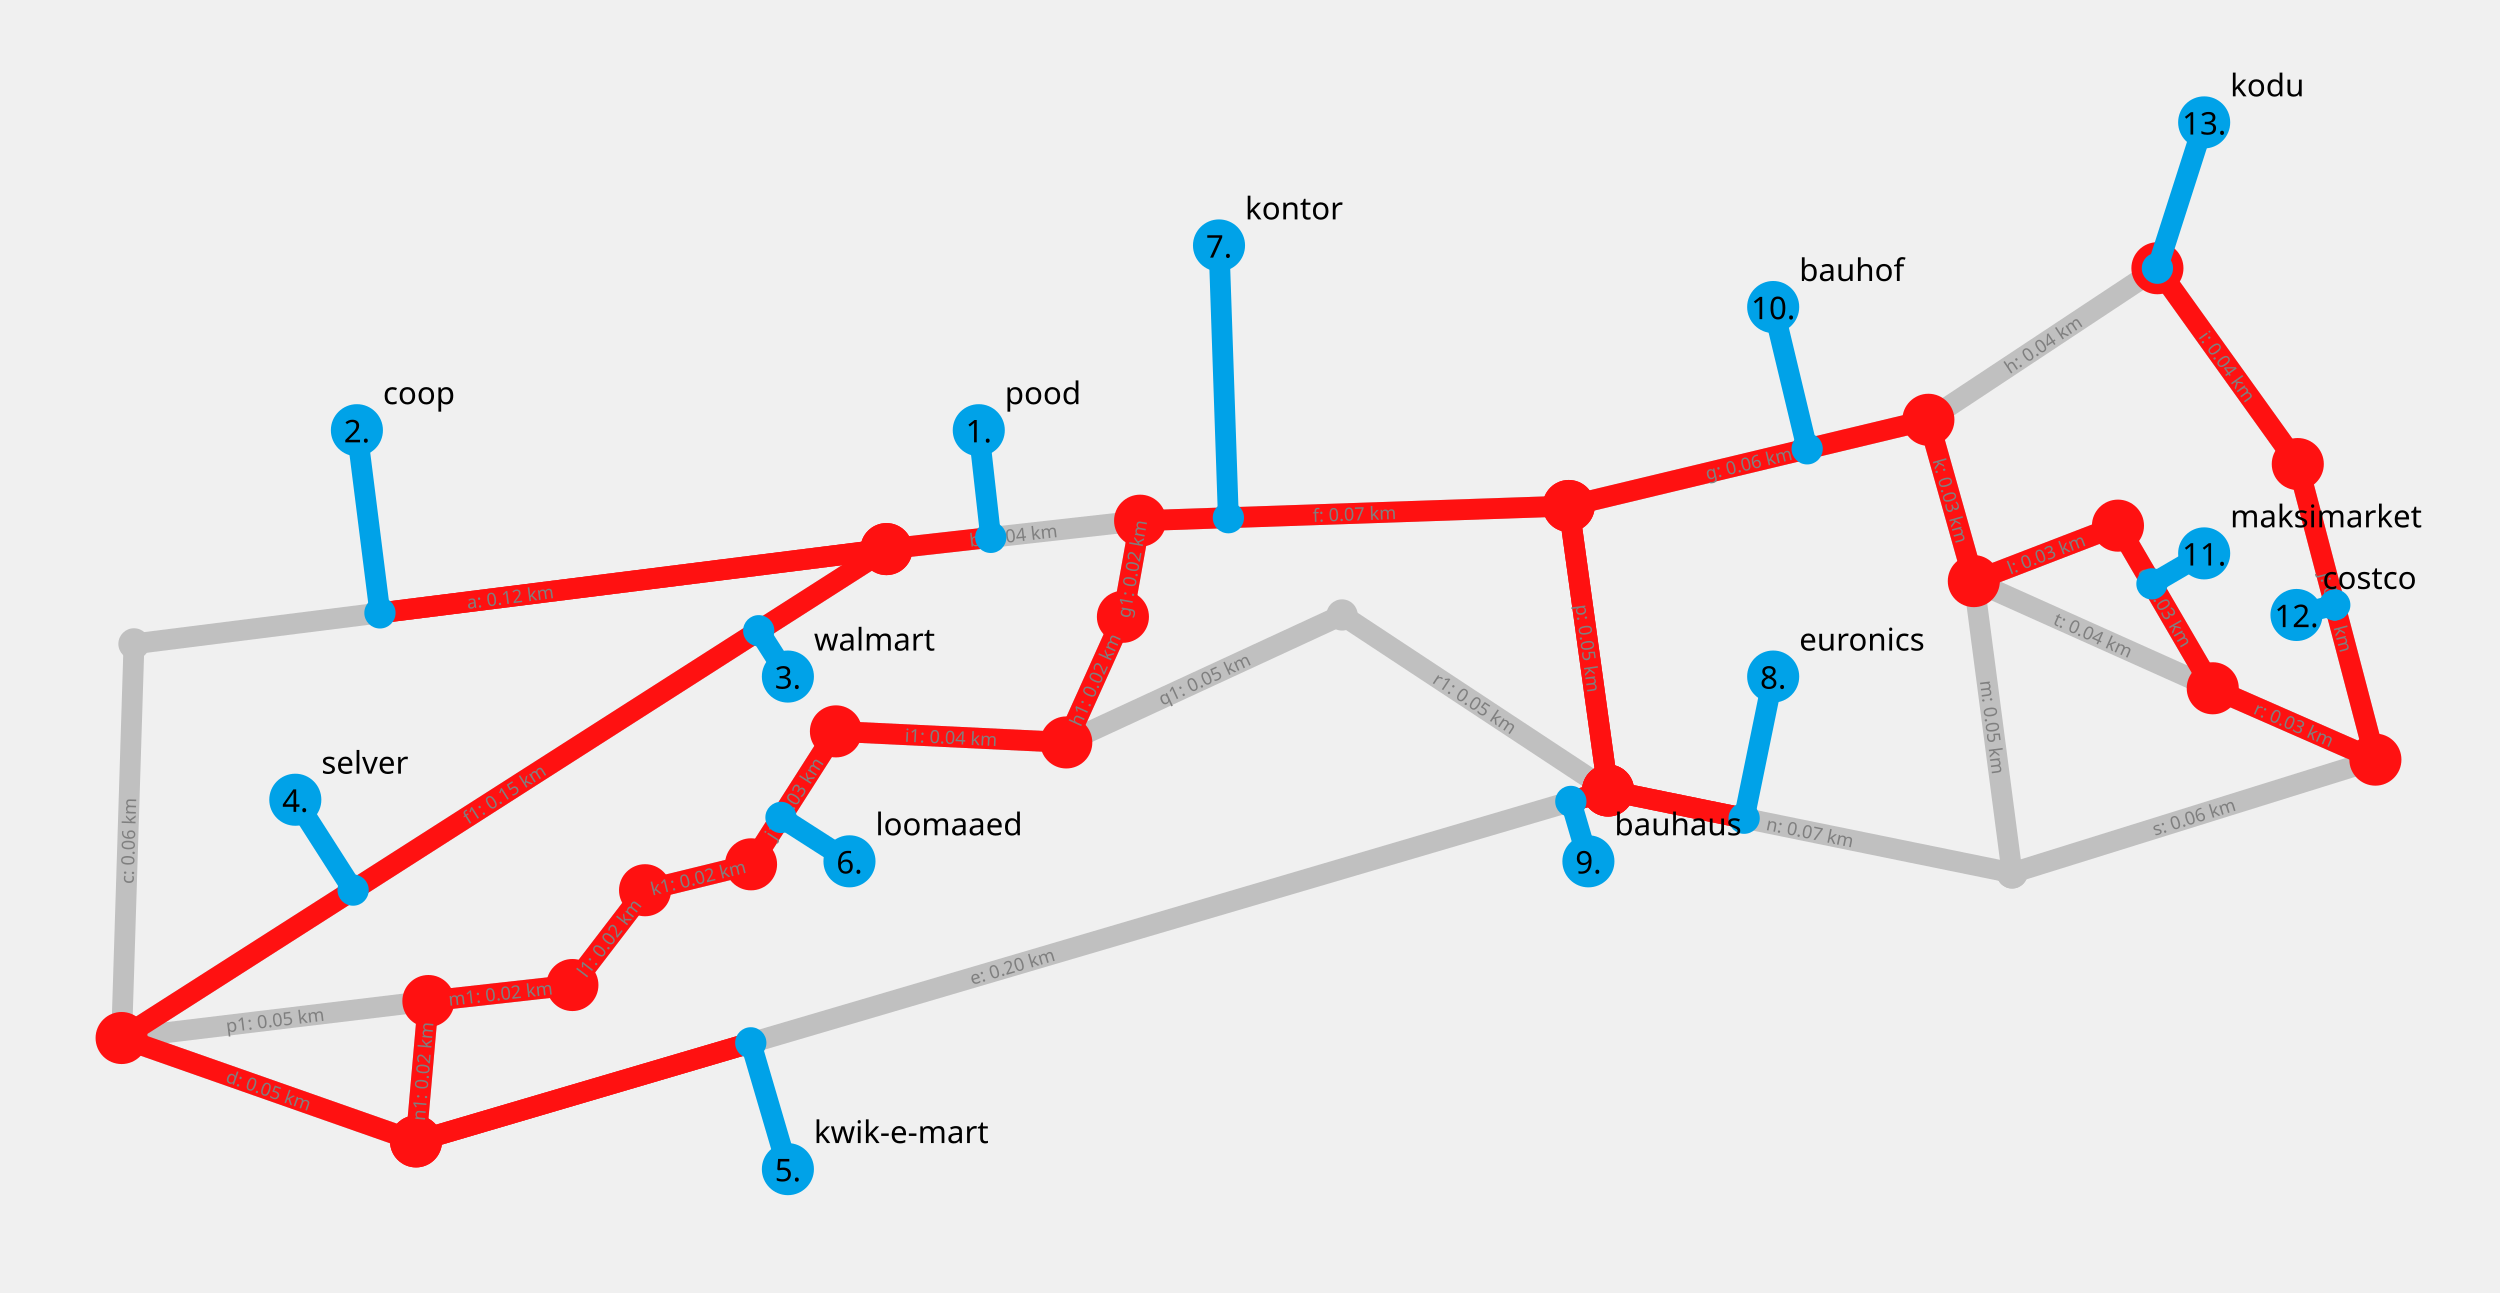
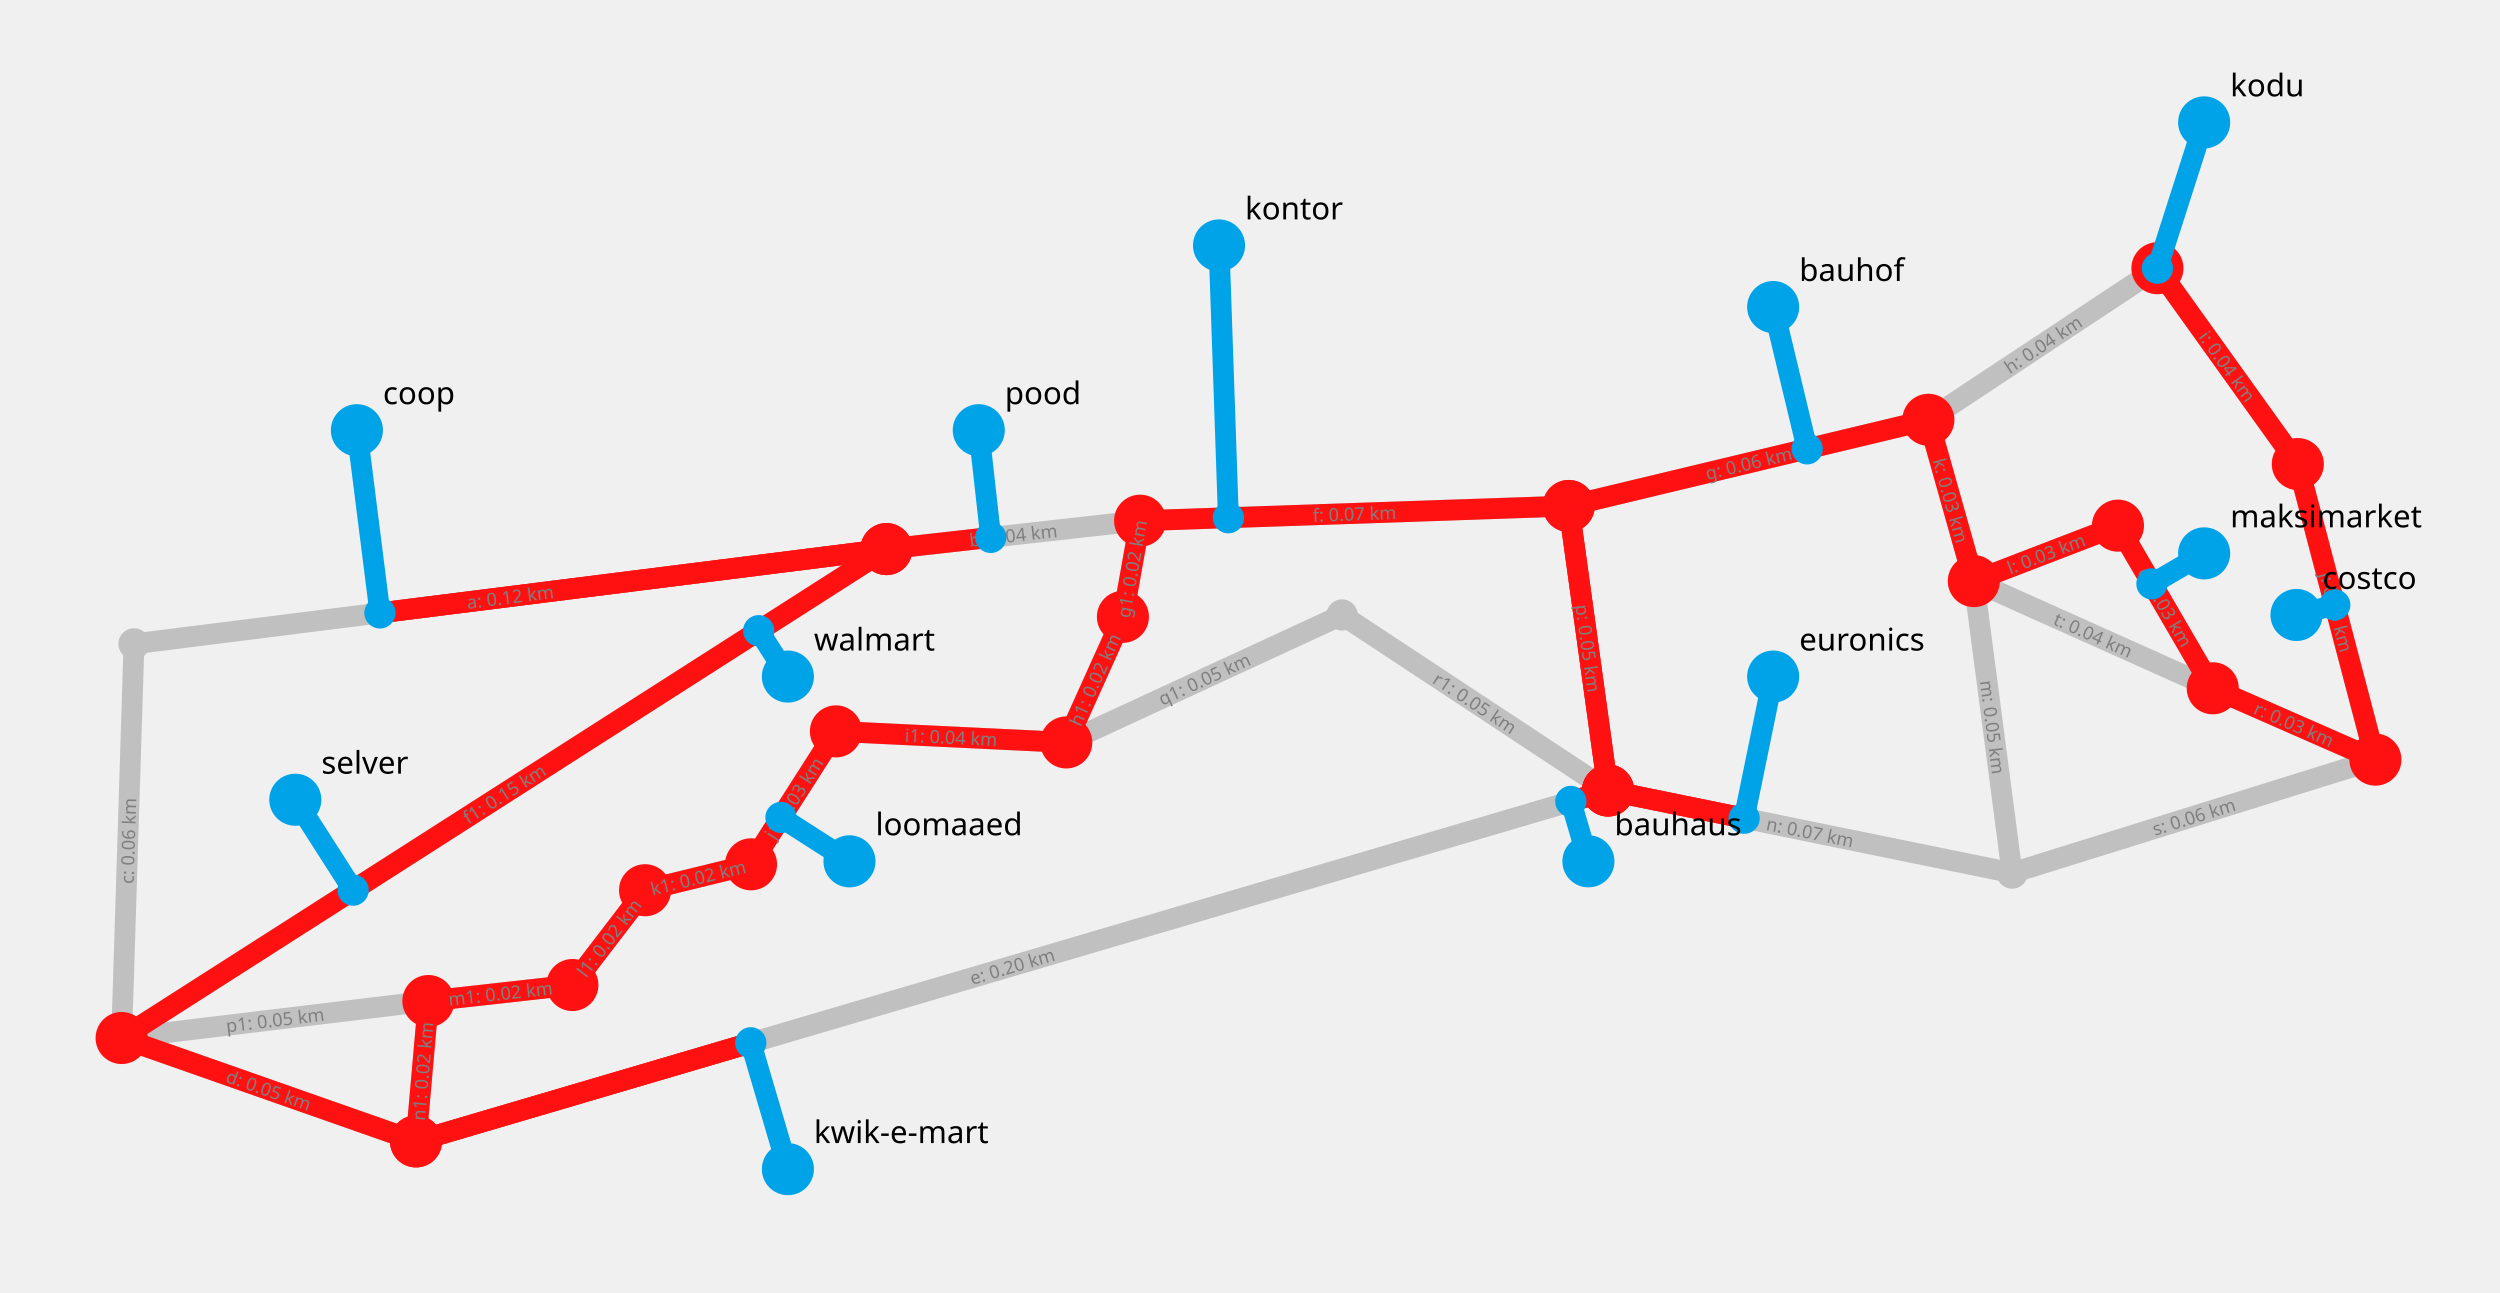
<svg xmlns="http://www.w3.org/2000/svg" version="1.1" width="1920" height="993" viewBox="-747 -425 1920 993" font-family="Hermit">
  <rect x="-747" y="-425" width="100%" height="100%" fill="rgb(240, 240, 240)" />
  <line x1="128.6" y1="-25.1" x2="457.8" y2="-36.4" style="stroke:rgb(192, 192, 192);stroke-width:16" />
  <circle cx="128.6" cy="-25.1" r="12" fill="rgb(192, 192, 192)" />
  <circle cx="457.8" cy="-36.4" r="12" fill="rgb(192, 192, 192)" />
  <line x1="457.8" y1="-36.4" x2="734.0" y2="-102.6" style="stroke:rgb(192, 192, 192);stroke-width:16" />
  <circle cx="734.0" cy="-102.6" r="12" fill="rgb(192, 192, 192)" />
  <line x1="734.0" y1="-102.6" x2="909.9" y2="-219.0" style="stroke:rgb(192, 192, 192);stroke-width:16" />
  <circle cx="909.9" cy="-219.0" r="12" fill="rgb(192, 192, 192)" />
  <line x1="909.9" y1="-219.0" x2="1017.7" y2="-68.6" style="stroke:rgb(192, 192, 192);stroke-width:16" />
  <circle cx="1017.7" cy="-68.6" r="12" fill="rgb(192, 192, 192)" />
  <line x1="1017.7" y1="-68.6" x2="1077.3" y2="158.4" style="stroke:rgb(192, 192, 192);stroke-width:16" />
  <circle cx="1077.3" cy="158.4" r="12" fill="rgb(192, 192, 192)" />
  <line x1="734.0" y1="-102.6" x2="768.9" y2="21.3" style="stroke:rgb(192, 192, 192);stroke-width:16" />
  <circle cx="768.9" cy="21.3" r="12" fill="rgb(192, 192, 192)" />
  <line x1="768.9" y1="21.3" x2="879.6" y2="-21.3" style="stroke:rgb(192, 192, 192);stroke-width:16" />
  <circle cx="879.6" cy="-21.3" r="12" fill="rgb(192, 192, 192)" />
  <line x1="768.9" y1="21.3" x2="798.3" y2="245.4" style="stroke:rgb(192, 192, 192);stroke-width:16" />
  <circle cx="798.3" cy="245.4" r="12" fill="rgb(192, 192, 192)" />
  <line x1="798.3" y1="245.4" x2="488.0" y2="182.1" style="stroke:rgb(192, 192, 192);stroke-width:16" />
  <circle cx="488.0" cy="182.1" r="12" fill="rgb(192, 192, 192)" />
  <line x1="488.0" y1="182.1" x2="457.8" y2="-36.4" style="stroke:rgb(192, 192, 192);stroke-width:16" />
  <circle cx="457.8" cy="-36.4" r="12" fill="rgb(192, 192, 192)" />
  <line x1="879.6" y1="-21.3" x2="952.4" y2="103.6" style="stroke:rgb(192, 192, 192);stroke-width:16" />
  <circle cx="952.4" cy="103.6" r="12" fill="rgb(192, 192, 192)" />
  <line x1="952.4" y1="103.6" x2="1077.3" y2="158.4" style="stroke:rgb(192, 192, 192);stroke-width:16" />
  <circle cx="1077.3" cy="158.4" r="12" fill="rgb(192, 192, 192)" />
  <line x1="1077.3" y1="158.4" x2="798.3" y2="245.4" style="stroke:rgb(192, 192, 192);stroke-width:16" />
  <circle cx="798.3" cy="245.4" r="12" fill="rgb(192, 192, 192)" />
  <line x1="952.4" y1="103.6" x2="768.9" y2="21.3" style="stroke:rgb(192, 192, 192);stroke-width:16" />
  <circle cx="768.9" cy="21.3" r="12" fill="rgb(192, 192, 192)" />
  <line x1="-644.1" y1="69.5" x2="-66.2" y2="-3.3" style="stroke:rgb(192, 192, 192);stroke-width:16" />
  <circle cx="-66.2" cy="-3.3" r="12" fill="rgb(192, 192, 192)" />
  <line x1="-66.2" y1="-3.3" x2="128.6" y2="-25.1" style="stroke:rgb(192, 192, 192);stroke-width:16" />
  <circle cx="128.6" cy="-25.1" r="12" fill="rgb(192, 192, 192)" />
  <line x1="-653.6" y1="372.2" x2="-644.1" y2="69.5" style="stroke:rgb(192, 192, 192);stroke-width:16" />
  <circle cx="-644.1" cy="69.5" r="12" fill="rgb(192, 192, 192)" />
  <line x1="-653.6" y1="372.2" x2="-427.5" y2="451.6" style="stroke:rgb(192, 192, 192);stroke-width:16" />
  <circle cx="-427.5" cy="451.6" r="12" fill="rgb(192, 192, 192)" />
  <line x1="-427.5" y1="451.6" x2="488.0" y2="182.1" style="stroke:rgb(192, 192, 192);stroke-width:16" />
  <circle cx="488.0" cy="182.1" r="12" fill="rgb(192, 192, 192)" />
  <line x1="-66.2" y1="-3.3" x2="-653.6" y2="372.2" style="stroke:rgb(192, 192, 192);stroke-width:16" />
  <circle cx="-653.6" cy="372.2" r="12" fill="rgb(192, 192, 192)" />
  <line x1="128.6" y1="-25.1" x2="115.4" y2="48.7" style="stroke:rgb(192, 192, 192);stroke-width:16" />
  <circle cx="115.4" cy="48.7" r="12" fill="rgb(192, 192, 192)" />
  <line x1="71.9" y1="145.2" x2="115.4" y2="48.7" style="stroke:rgb(192, 192, 192);stroke-width:16" />
  <circle cx="115.4" cy="48.7" r="12" fill="rgb(192, 192, 192)" />
  <line x1="-105.0" y1="136.7" x2="71.9" y2="145.2" style="stroke:rgb(192, 192, 192);stroke-width:16" />
  <circle cx="71.9" cy="145.2" r="12" fill="rgb(192, 192, 192)" />
  <line x1="-105.0" y1="136.7" x2="-170.2" y2="238.8" style="stroke:rgb(192, 192, 192);stroke-width:16" />
  <circle cx="-170.2" cy="238.8" r="12" fill="rgb(192, 192, 192)" />
  <line x1="-170.2" y1="238.8" x2="-251.6" y2="258.7" style="stroke:rgb(192, 192, 192);stroke-width:16" />
  <circle cx="-251.6" cy="258.7" r="12" fill="rgb(192, 192, 192)" />
  <line x1="-251.6" y1="258.7" x2="-307.4" y2="331.5" style="stroke:rgb(192, 192, 192);stroke-width:16" />
  <circle cx="-307.4" cy="331.5" r="12" fill="rgb(192, 192, 192)" />
  <line x1="-307.4" y1="331.5" x2="-418.0" y2="343.8" style="stroke:rgb(192, 192, 192);stroke-width:16" />
  <circle cx="-418.0" cy="343.8" r="12" fill="rgb(192, 192, 192)" />
  <line x1="-418.0" y1="343.8" x2="-427.5" y2="451.6" style="stroke:rgb(192, 192, 192);stroke-width:16" />
  <circle cx="-427.5" cy="451.6" r="12" fill="rgb(192, 192, 192)" />
  <line x1="-418.0" y1="343.8" x2="-653.6" y2="372.2" style="stroke:rgb(192, 192, 192);stroke-width:16" />
  <circle cx="-653.6" cy="372.2" r="12" fill="rgb(192, 192, 192)" />
  <line x1="71.9" y1="145.2" x2="283.7" y2="47.3" style="stroke:rgb(192, 192, 192);stroke-width:16" />
  <circle cx="283.7" cy="47.3" r="12" fill="rgb(192, 192, 192)" />
  <line x1="283.7" y1="47.3" x2="488.0" y2="182.1" style="stroke:rgb(192, 192, 192);stroke-width:16" />
  <circle cx="488.0" cy="182.1" r="12" fill="rgb(192, 192, 192)" />
  <line x1="13.9" y1="-12.3" x2="-66.2" y2="-3.3" style="stroke:rgb(255, 17, 17);stroke-width:16" />
  <circle cx="-66.2" cy="-3.3" r="20" fill="rgb(255, 17, 17)" />
  <line x1="-66.2" y1="-3.3" x2="-455.2" y2="45.7" style="stroke:rgb(255, 17, 17);stroke-width:16" />
  <line x1="-455.2" y1="45.7" x2="-66.2" y2="-3.3" style="stroke:rgb(255, 17, 17);stroke-width:16" />
  <circle cx="-66.2" cy="-3.3" r="20" fill="rgb(255, 17, 17)" />
  <line x1="-66.2" y1="-3.3" x2="-164.3" y2="59.4" style="stroke:rgb(255, 17, 17);stroke-width:16" />
  <line x1="-164.3" y1="59.4" x2="-475.8" y2="258.6" style="stroke:rgb(255, 17, 17);stroke-width:16" />
  <line x1="-475.8" y1="258.6" x2="-653.6" y2="372.2" style="stroke:rgb(255, 17, 17);stroke-width:16" />
  <circle cx="-653.6" cy="372.2" r="20" fill="rgb(255, 17, 17)" />
  <line x1="-653.6" y1="372.2" x2="-427.5" y2="451.6" style="stroke:rgb(255, 17, 17);stroke-width:16" />
  <circle cx="-427.5" cy="451.6" r="20" fill="rgb(255, 17, 17)" />
  <line x1="-427.5" y1="451.6" x2="-170.4" y2="375.9" style="stroke:rgb(255, 17, 17);stroke-width:16" />
  <line x1="-170.4" y1="375.9" x2="-427.5" y2="451.6" style="stroke:rgb(255, 17, 17);stroke-width:16" />
  <circle cx="-427.5" cy="451.6" r="20" fill="rgb(255, 17, 17)" />
  <line x1="-427.5" y1="451.6" x2="-418.0" y2="343.8" style="stroke:rgb(255, 17, 17);stroke-width:16" />
  <circle cx="-418.0" cy="343.8" r="20" fill="rgb(255, 17, 17)" />
  <line x1="-418.0" y1="343.8" x2="-307.4" y2="331.5" style="stroke:rgb(255, 17, 17);stroke-width:16" />
  <circle cx="-307.4" cy="331.5" r="20" fill="rgb(255, 17, 17)" />
  <line x1="-307.4" y1="331.5" x2="-251.6" y2="258.7" style="stroke:rgb(255, 17, 17);stroke-width:16" />
  <circle cx="-251.6" cy="258.7" r="20" fill="rgb(255, 17, 17)" />
  <line x1="-251.6" y1="258.7" x2="-170.2" y2="238.8" style="stroke:rgb(255, 17, 17);stroke-width:16" />
  <circle cx="-170.2" cy="238.8" r="20" fill="rgb(255, 17, 17)" />
  <line x1="-170.2" y1="238.8" x2="-147.2" y2="202.8" style="stroke:rgb(255, 17, 17);stroke-width:16" />
  <line x1="-147.2" y1="202.8" x2="-105.0" y2="136.7" style="stroke:rgb(255, 17, 17);stroke-width:16" />
  <circle cx="-105.0" cy="136.7" r="20" fill="rgb(255, 17, 17)" />
  <line x1="-105.0" y1="136.7" x2="71.9" y2="145.2" style="stroke:rgb(255, 17, 17);stroke-width:16" />
  <circle cx="71.9" cy="145.2" r="20" fill="rgb(255, 17, 17)" />
  <line x1="71.9" y1="145.2" x2="115.4" y2="48.7" style="stroke:rgb(255, 17, 17);stroke-width:16" />
  <circle cx="115.4" cy="48.7" r="20" fill="rgb(255, 17, 17)" />
  <line x1="115.4" y1="48.7" x2="128.6" y2="-25.1" style="stroke:rgb(255, 17, 17);stroke-width:16" />
  <circle cx="128.6" cy="-25.1" r="20" fill="rgb(255, 17, 17)" />
  <line x1="128.6" y1="-25.1" x2="196.4" y2="-27.4" style="stroke:rgb(255, 17, 17);stroke-width:16" />
  <line x1="196.4" y1="-27.4" x2="457.8" y2="-36.4" style="stroke:rgb(255, 17, 17);stroke-width:16" />
  <circle cx="457.8" cy="-36.4" r="20" fill="rgb(255, 17, 17)" />
  <line x1="457.8" y1="-36.4" x2="488.0" y2="182.1" style="stroke:rgb(255, 17, 17);stroke-width:16" />
  <circle cx="488.0" cy="182.1" r="20" fill="rgb(255, 17, 17)" />
  <line x1="488.0" y1="182.1" x2="592.5" y2="203.4" style="stroke:rgb(255, 17, 17);stroke-width:16" />
  <line x1="592.5" y1="203.4" x2="488.0" y2="182.1" style="stroke:rgb(255, 17, 17);stroke-width:16" />
  <circle cx="488.0" cy="182.1" r="20" fill="rgb(255, 17, 17)" />
  <line x1="488.0" y1="182.1" x2="459.4" y2="190.5" style="stroke:rgb(255, 17, 17);stroke-width:16" />
  <line x1="459.4" y1="190.5" x2="488.0" y2="182.1" style="stroke:rgb(255, 17, 17);stroke-width:16" />
  <circle cx="488.0" cy="182.1" r="20" fill="rgb(255, 17, 17)" />
  <line x1="488.0" y1="182.1" x2="457.8" y2="-36.4" style="stroke:rgb(255, 17, 17);stroke-width:16" />
  <circle cx="457.8" cy="-36.4" r="20" fill="rgb(255, 17, 17)" />
  <line x1="457.8" y1="-36.4" x2="640.9" y2="-80.3" style="stroke:rgb(255, 17, 17);stroke-width:16" />
  <line x1="640.9" y1="-80.3" x2="734.0" y2="-102.6" style="stroke:rgb(255, 17, 17);stroke-width:16" />
  <circle cx="734.0" cy="-102.6" r="20" fill="rgb(255, 17, 17)" />
  <line x1="734.0" y1="-102.6" x2="768.9" y2="21.3" style="stroke:rgb(255, 17, 17);stroke-width:16" />
  <circle cx="768.9" cy="21.3" r="20" fill="rgb(255, 17, 17)" />
  <line x1="768.9" y1="21.3" x2="879.6" y2="-21.3" style="stroke:rgb(255, 17, 17);stroke-width:16" />
  <circle cx="879.6" cy="-21.3" r="20" fill="rgb(255, 17, 17)" />
  <line x1="879.6" y1="-21.3" x2="905.7" y2="23.4" style="stroke:rgb(255, 17, 17);stroke-width:16" />
  <line x1="905.7" y1="23.4" x2="952.4" y2="103.6" style="stroke:rgb(255, 17, 17);stroke-width:16" />
  <circle cx="952.4" cy="103.6" r="20" fill="rgb(255, 17, 17)" />
  <line x1="952.4" y1="103.6" x2="1077.3" y2="158.4" style="stroke:rgb(255, 17, 17);stroke-width:16" />
  <circle cx="1077.3" cy="158.4" r="20" fill="rgb(255, 17, 17)" />
  <line x1="1077.3" y1="158.4" x2="1046.1" y2="39.6" style="stroke:rgb(255, 17, 17);stroke-width:16" />
  <line x1="1046.1" y1="39.6" x2="1017.7" y2="-68.6" style="stroke:rgb(255, 17, 17);stroke-width:16" />
  <circle cx="1017.7" cy="-68.6" r="20" fill="rgb(255, 17, 17)" />
  <line x1="1017.7" y1="-68.6" x2="909.9" y2="-219.0" style="stroke:rgb(255, 17, 17);stroke-width:16" />
  <circle cx="909.9" cy="-219.0" r="20" fill="rgb(255, 17, 17)" />
  <line x1="909.9" y1="-219.0" x2="909.9" y2="-219.0" style="stroke:rgb(255, 17, 17);stroke-width:16" />
  <text font-size="14" dominant-baseline="central" text-anchor="middle" fill="rgb(127, 127, 127)" transform="translate(293.2, -30.7) rotate(-1.97493)">f: 0.07 km</text>
  <text font-size="14" dominant-baseline="central" text-anchor="middle" fill="rgb(127, 127, 127)" transform="translate(595.9, -69.5) rotate(-13.4809)">g: 0.06 km</text>
  <text font-size="14" dominant-baseline="central" text-anchor="middle" fill="rgb(127, 127, 127)" transform="translate(821.9, -160.8) rotate(-33.4763)">h: 0.04 km</text>
  <text font-size="14" dominant-baseline="central" text-anchor="middle" fill="rgb(127, 127, 127)" transform="translate(963.8, -143.8) rotate(54.3602)">i: 0.04 km</text>
  <text font-size="14" dominant-baseline="central" text-anchor="middle" fill="rgb(127, 127, 127)" transform="translate(1047.5, 44.9) rotate(75.2917)">j: 0.05 km</text>
  <text font-size="14" dominant-baseline="central" text-anchor="middle" fill="rgb(127, 127, 127)" transform="translate(751.4, -40.7) rotate(74.228)">k: 0.03 km</text>
  <text font-size="14" dominant-baseline="central" text-anchor="middle" fill="rgb(127, 127, 127)" transform="translate(824.3, -0.0) rotate(-21.0375)">l: 0.03 km</text>
  <text font-size="14" dominant-baseline="central" text-anchor="middle" fill="rgb(127, 127, 127)" transform="translate(783.6, 133.4) rotate(82.5479)">m: 0.05 km</text>
  <text font-size="14" dominant-baseline="central" text-anchor="middle" fill="rgb(127, 127, 127)" transform="translate(643.2, 213.8) rotate(11.5449)">n: 0.07 km</text>
  <text font-size="14" dominant-baseline="central" text-anchor="middle" fill="rgb(127, 127, 127)" transform="translate(472.9, 72.8) rotate(82.1131)">p: 0.05 km</text>
  <text font-size="14" dominant-baseline="central" text-anchor="middle" fill="rgb(127, 127, 127)" transform="translate(916.0, 41.1) rotate(59.7436)">q: 0.03 km</text>
  <text font-size="14" dominant-baseline="central" text-anchor="middle" fill="rgb(127, 127, 127)" transform="translate(1014.9, 131.0) rotate(23.7204)">r: 0.03 km</text>
  <text font-size="14" dominant-baseline="central" text-anchor="middle" fill="rgb(127, 127, 127)" transform="translate(937.8, 201.9) rotate(-17.3208)">s: 0.06 km</text>
  <text font-size="14" dominant-baseline="central" text-anchor="middle" fill="rgb(127, 127, 127)" transform="translate(860.7, 62.4) rotate(24.154)">t: 0.04 km</text>
  <text font-size="14" dominant-baseline="central" text-anchor="middle" fill="rgb(127, 127, 127)" transform="translate(-355.2, 33.1) rotate(-7.18272)">a: 0.12 km</text>
  <text font-size="14" dominant-baseline="central" text-anchor="middle" fill="rgb(127, 127, 127)" transform="translate(31.2, -14.2) rotate(-6.37072)">b: 0.04 km</text>
  <text font-size="14" dominant-baseline="central" text-anchor="middle" fill="rgb(127, 127, 127)" transform="translate(-648.8, 220.8) rotate(-88.2101)">c: 0.06 km</text>
  <text font-size="14" dominant-baseline="central" text-anchor="middle" fill="rgb(127, 127, 127)" transform="translate(-540.5, 411.9) rotate(19.3648)">d: 0.05 km</text>
  <text font-size="14" dominant-baseline="central" text-anchor="middle" fill="rgb(127, 127, 127)" transform="translate(30.3, 316.8) rotate(-16.4056)">e: 0.20 km</text>
  <text font-size="14" dominant-baseline="central" text-anchor="middle" fill="rgb(127, 127, 127)" transform="translate(-359.9, 184.4) rotate(-32.5904)">f1: 0.15 km</text>
  <text font-size="14" dominant-baseline="central" text-anchor="middle" fill="rgb(127, 127, 127)" transform="translate(122.0, 11.8) rotate(-79.8245)">g1: 0.02 km</text>
  <text font-size="14" dominant-baseline="central" text-anchor="middle" fill="rgb(127, 127, 127)" transform="translate(93.6, 96.9) rotate(-65.7256)">h1: 0.02 km</text>
  <text font-size="14" dominant-baseline="central" text-anchor="middle" fill="rgb(127, 127, 127)" transform="translate(-16.6, 140.9) rotate(2.75543)">i1: 0.04 km</text>
  <text font-size="14" dominant-baseline="central" text-anchor="middle" fill="rgb(127, 127, 127)" transform="translate(-137.6, 187.7) rotate(-57.4259)">j1: 0.03 km</text>
  <text font-size="14" dominant-baseline="central" text-anchor="middle" fill="rgb(127, 127, 127)" transform="translate(-210.9, 248.7) rotate(-13.7223)">k1: 0.02 km</text>
  <text font-size="14" dominant-baseline="central" text-anchor="middle" fill="rgb(127, 127, 127)" transform="translate(-279.5, 295.1) rotate(-52.5394)">l1: 0.02 km</text>
  <text font-size="14" dominant-baseline="central" text-anchor="middle" fill="rgb(127, 127, 127)" transform="translate(-362.7, 337.7) rotate(-6.34019)">m1: 0.02 km</text>
  <text font-size="14" dominant-baseline="central" text-anchor="middle" fill="rgb(127, 127, 127)" transform="translate(-422.8, 397.7) rotate(-84.9869)">n1: 0.02 km</text>
  <text font-size="14" dominant-baseline="central" text-anchor="middle" fill="rgb(127, 127, 127)" transform="translate(-535.8, 358.0) rotate(-6.86999)">p1: 0.05 km</text>
  <text font-size="14" dominant-baseline="central" text-anchor="middle" fill="rgb(127, 127, 127)" transform="translate(177.8, 96.2) rotate(-24.7995)">q1: 0.05 km</text>
  <text font-size="14" dominant-baseline="central" text-anchor="middle" fill="rgb(127, 127, 127)" transform="translate(385.9, 114.7) rotate(33.4137)">r1: 0.05 km</text>
  <line x1="13.9" y1="-12.3" x2="4.7" y2="-94.6" style="stroke:rgb(0, 162, 232);stroke-width:16" />
  <circle cx="13.9" cy="-12.3" r="12" fill="rgb(0, 162, 232)" />
-   <circle cx="4.7" cy="-94.6" r="20" fill="rgb(0, 162, 232)" />
-   <text x="24.7" y="-114.6" font-size="24" text-anchor="start" fill="black">pood</text>
  <text x="4.7" y="-94.6" font-size="24" dominant-baseline="central" text-anchor="middle" fill="black">1.</text>
  <line x1="-455.2" y1="45.7" x2="-472.9" y2="-94.6" style="stroke:rgb(0, 162, 232);stroke-width:16" />
  <circle cx="-455.2" cy="45.7" r="12" fill="rgb(0, 162, 232)" />
-   <circle cx="-472.9" cy="-94.6" r="20" fill="rgb(0, 162, 232)" />
-   <text x="-452.9" y="-114.6" font-size="24" text-anchor="start" fill="black">coop</text>
  <text x="-472.9" y="-94.6" font-size="24" dominant-baseline="central" text-anchor="middle" fill="black">2.</text>
  <line x1="-164.3" y1="59.4" x2="-141.9" y2="94.6" style="stroke:rgb(0, 162, 232);stroke-width:16" />
  <circle cx="-164.3" cy="59.4" r="12" fill="rgb(0, 162, 232)" />
-   <circle cx="-141.9" cy="94.6" r="20" fill="rgb(0, 162, 232)" />
-   <text x="-121.9" y="74.6" font-size="24" text-anchor="start" fill="black">walmart</text>
  <text x="-141.9" y="94.6" font-size="24" dominant-baseline="central" text-anchor="middle" fill="black">3.</text>
  <line x1="-475.8" y1="258.6" x2="-520.2" y2="189.2" style="stroke:rgb(0, 162, 232);stroke-width:16" />
  <circle cx="-475.8" cy="258.6" r="12" fill="rgb(0, 162, 232)" />
-   <circle cx="-520.2" cy="189.2" r="20" fill="rgb(0, 162, 232)" />
-   <text x="-500.2" y="169.2" font-size="24" text-anchor="start" fill="black">selver</text>
  <text x="-520.2" y="189.2" font-size="24" dominant-baseline="central" text-anchor="middle" fill="black">4.</text>
  <line x1="-170.4" y1="375.9" x2="-141.9" y2="472.9" style="stroke:rgb(0, 162, 232);stroke-width:16" />
  <circle cx="-170.4" cy="375.9" r="12" fill="rgb(0, 162, 232)" />
-   <circle cx="-141.9" cy="472.9" r="20" fill="rgb(0, 162, 232)" />
-   <text x="-121.9" y="452.9" font-size="24" text-anchor="start" fill="black">kwik-e-mart</text>
  <text x="-141.9" y="472.9" font-size="24" dominant-baseline="central" text-anchor="middle" fill="black">5.</text>
  <line x1="-147.2" y1="202.8" x2="-94.6" y2="236.5" style="stroke:rgb(0, 162, 232);stroke-width:16" />
  <circle cx="-147.2" cy="202.8" r="12" fill="rgb(0, 162, 232)" />
-   <circle cx="-94.6" cy="236.5" r="20" fill="rgb(0, 162, 232)" />
-   <text x="-74.6" y="216.5" font-size="24" text-anchor="start" fill="black">loomaaed</text>
  <text x="-94.6" y="236.5" font-size="24" dominant-baseline="central" text-anchor="middle" fill="black">6.</text>
  <line x1="196.4" y1="-27.4" x2="189.2" y2="-236.5" style="stroke:rgb(0, 162, 232);stroke-width:16" />
  <circle cx="196.4" cy="-27.4" r="12" fill="rgb(0, 162, 232)" />
-   <circle cx="189.2" cy="-236.5" r="20" fill="rgb(0, 162, 232)" />
-   <text x="209.2" y="-256.5" font-size="24" text-anchor="start" fill="black">kontor</text>
  <text x="189.2" y="-236.5" font-size="24" dominant-baseline="central" text-anchor="middle" fill="black">7.</text>
  <line x1="592.5" y1="203.4" x2="614.8" y2="94.6" style="stroke:rgb(0, 162, 232);stroke-width:16" />
  <circle cx="592.5" cy="203.4" r="12" fill="rgb(0, 162, 232)" />
-   <circle cx="614.8" cy="94.6" r="20" fill="rgb(0, 162, 232)" />
-   <text x="634.8" y="74.6" font-size="24" text-anchor="start" fill="black">euronics</text>
  <text x="614.8" y="94.6" font-size="24" dominant-baseline="central" text-anchor="middle" fill="black">8.</text>
  <line x1="459.4" y1="190.5" x2="472.9" y2="236.5" style="stroke:rgb(0, 162, 232);stroke-width:16" />
  <circle cx="459.4" cy="190.5" r="12" fill="rgb(0, 162, 232)" />
-   <circle cx="472.9" cy="236.5" r="20" fill="rgb(0, 162, 232)" />
-   <text x="492.9" y="216.5" font-size="24" text-anchor="start" fill="black">bauhaus</text>
  <text x="472.9" y="236.5" font-size="24" dominant-baseline="central" text-anchor="middle" fill="black">9.</text>
  <line x1="640.9" y1="-80.3" x2="614.8" y2="-189.2" style="stroke:rgb(0, 162, 232);stroke-width:16" />
  <circle cx="640.9" cy="-80.3" r="12" fill="rgb(0, 162, 232)" />
-   <circle cx="614.8" cy="-189.2" r="20" fill="rgb(0, 162, 232)" />
-   <text x="634.8" y="-209.2" font-size="24" text-anchor="start" fill="black">bauhof</text>
  <text x="614.8" y="-189.2" font-size="24" dominant-baseline="central" text-anchor="middle" fill="black">10.</text>
  <line x1="905.7" y1="23.4" x2="945.8" y2="-0.0" style="stroke:rgb(0, 162, 232);stroke-width:16" />
  <circle cx="905.7" cy="23.4" r="12" fill="rgb(0, 162, 232)" />
-   <circle cx="945.8" cy="-0.0" r="20" fill="rgb(0, 162, 232)" />
-   <text x="965.8" y="-20.0" font-size="24" text-anchor="start" fill="black">maksimarket</text>
  <text x="945.8" y="-0.0" font-size="24" dominant-baseline="central" text-anchor="middle" fill="black">11.</text>
  <line x1="1046.1" y1="39.6" x2="1016.7" y2="47.3" style="stroke:rgb(0, 162, 232);stroke-width:16" />
  <circle cx="1046.1" cy="39.6" r="12" fill="rgb(0, 162, 232)" />
-   <circle cx="1016.7" cy="47.3" r="20" fill="rgb(0, 162, 232)" />
-   <text x="1036.7" y="27.3" font-size="24" text-anchor="start" fill="black">costco</text>
  <text x="1016.7" y="47.3" font-size="24" dominant-baseline="central" text-anchor="middle" fill="black">12.</text>
  <line x1="909.9" y1="-219.0" x2="945.8" y2="-331.0" style="stroke:rgb(0, 162, 232);stroke-width:16" />
  <circle cx="909.9" cy="-219.0" r="12" fill="rgb(0, 162, 232)" />
+   <text x="945.8" y="-331.0" font-size="24" dominant-baseline="central" text-anchor="middle" fill="black">13.</text>
+   <circle cx="4.7" cy="-94.6" r="20" fill="rgb(0, 162, 232)" />
+   <text x="24.7" y="-114.6" font-size="24" text-anchor="start" fill="black">pood</text>
+   <circle cx="-472.9" cy="-94.6" r="20" fill="rgb(0, 162, 232)" />
+   <text x="-452.9" y="-114.6" font-size="24" text-anchor="start" fill="black">coop</text>
+   <circle cx="-141.9" cy="94.6" r="20" fill="rgb(0, 162, 232)" />
+   <text x="-121.9" y="74.6" font-size="24" text-anchor="start" fill="black">walmart</text>
+   <circle cx="-520.2" cy="189.2" r="20" fill="rgb(0, 162, 232)" />
+   <text x="-500.2" y="169.2" font-size="24" text-anchor="start" fill="black">selver</text>
+   <circle cx="-141.9" cy="472.9" r="20" fill="rgb(0, 162, 232)" />
+   <text x="-121.9" y="452.9" font-size="24" text-anchor="start" fill="black">kwik-e-mart</text>
+   <circle cx="-94.6" cy="236.5" r="20" fill="rgb(0, 162, 232)" />
+   <text x="-74.6" y="216.5" font-size="24" text-anchor="start" fill="black">loomaaed</text>
+   <circle cx="189.2" cy="-236.5" r="20" fill="rgb(0, 162, 232)" />
+   <text x="209.2" y="-256.5" font-size="24" text-anchor="start" fill="black">kontor</text>
+   <circle cx="614.8" cy="94.6" r="20" fill="rgb(0, 162, 232)" />
+   <text x="634.8" y="74.6" font-size="24" text-anchor="start" fill="black">euronics</text>
+   <circle cx="472.9" cy="236.5" r="20" fill="rgb(0, 162, 232)" />
+   <text x="492.9" y="216.5" font-size="24" text-anchor="start" fill="black">bauhaus</text>
+   <circle cx="614.8" cy="-189.2" r="20" fill="rgb(0, 162, 232)" />
+   <text x="634.8" y="-209.2" font-size="24" text-anchor="start" fill="black">bauhof</text>
+   <circle cx="945.8" cy="-0.0" r="20" fill="rgb(0, 162, 232)" />
+   <text x="965.8" y="-20.0" font-size="24" text-anchor="start" fill="black">maksimarket</text>
+   <circle cx="1016.7" cy="47.3" r="20" fill="rgb(0, 162, 232)" />
+   <text x="1036.7" y="27.3" font-size="24" text-anchor="start" fill="black">costco</text>
  <circle cx="945.8" cy="-331.0" r="20" fill="rgb(0, 162, 232)" />
  <text x="965.8" y="-351.0" font-size="24" text-anchor="start" fill="black">kodu</text>
-   <text x="945.8" y="-331.0" font-size="24" dominant-baseline="central" text-anchor="middle" fill="black">13.</text>
</svg>
